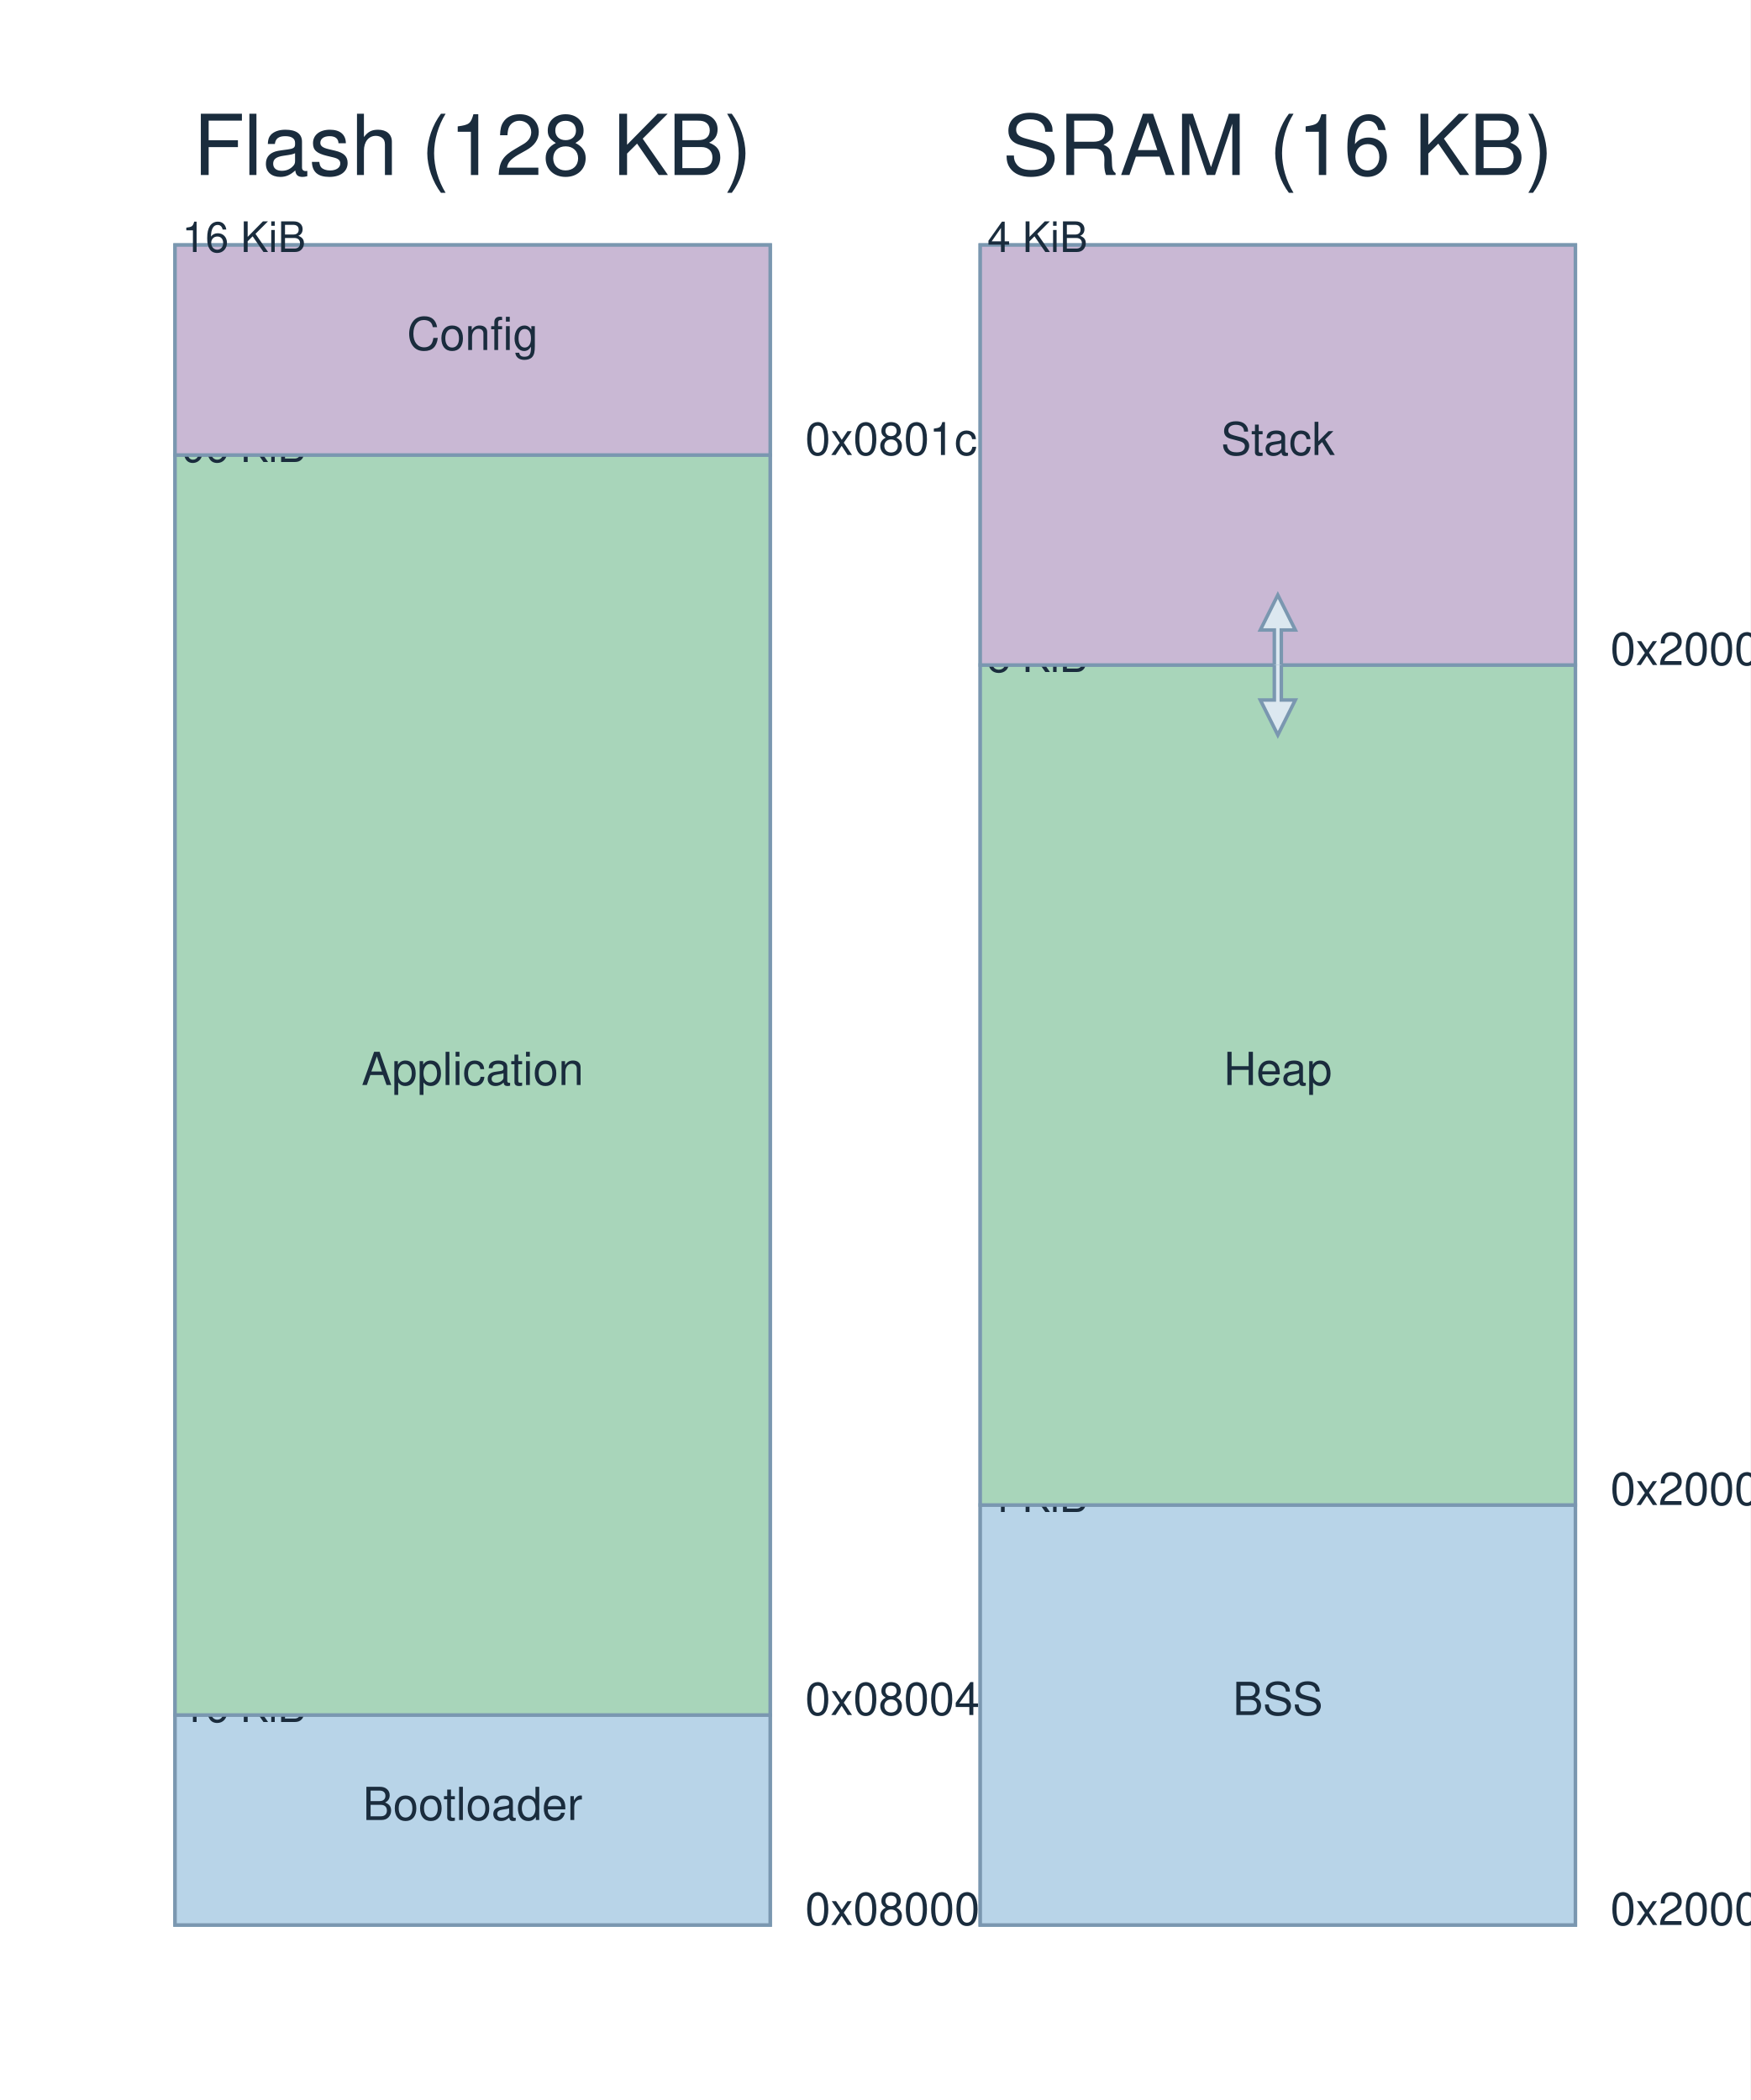
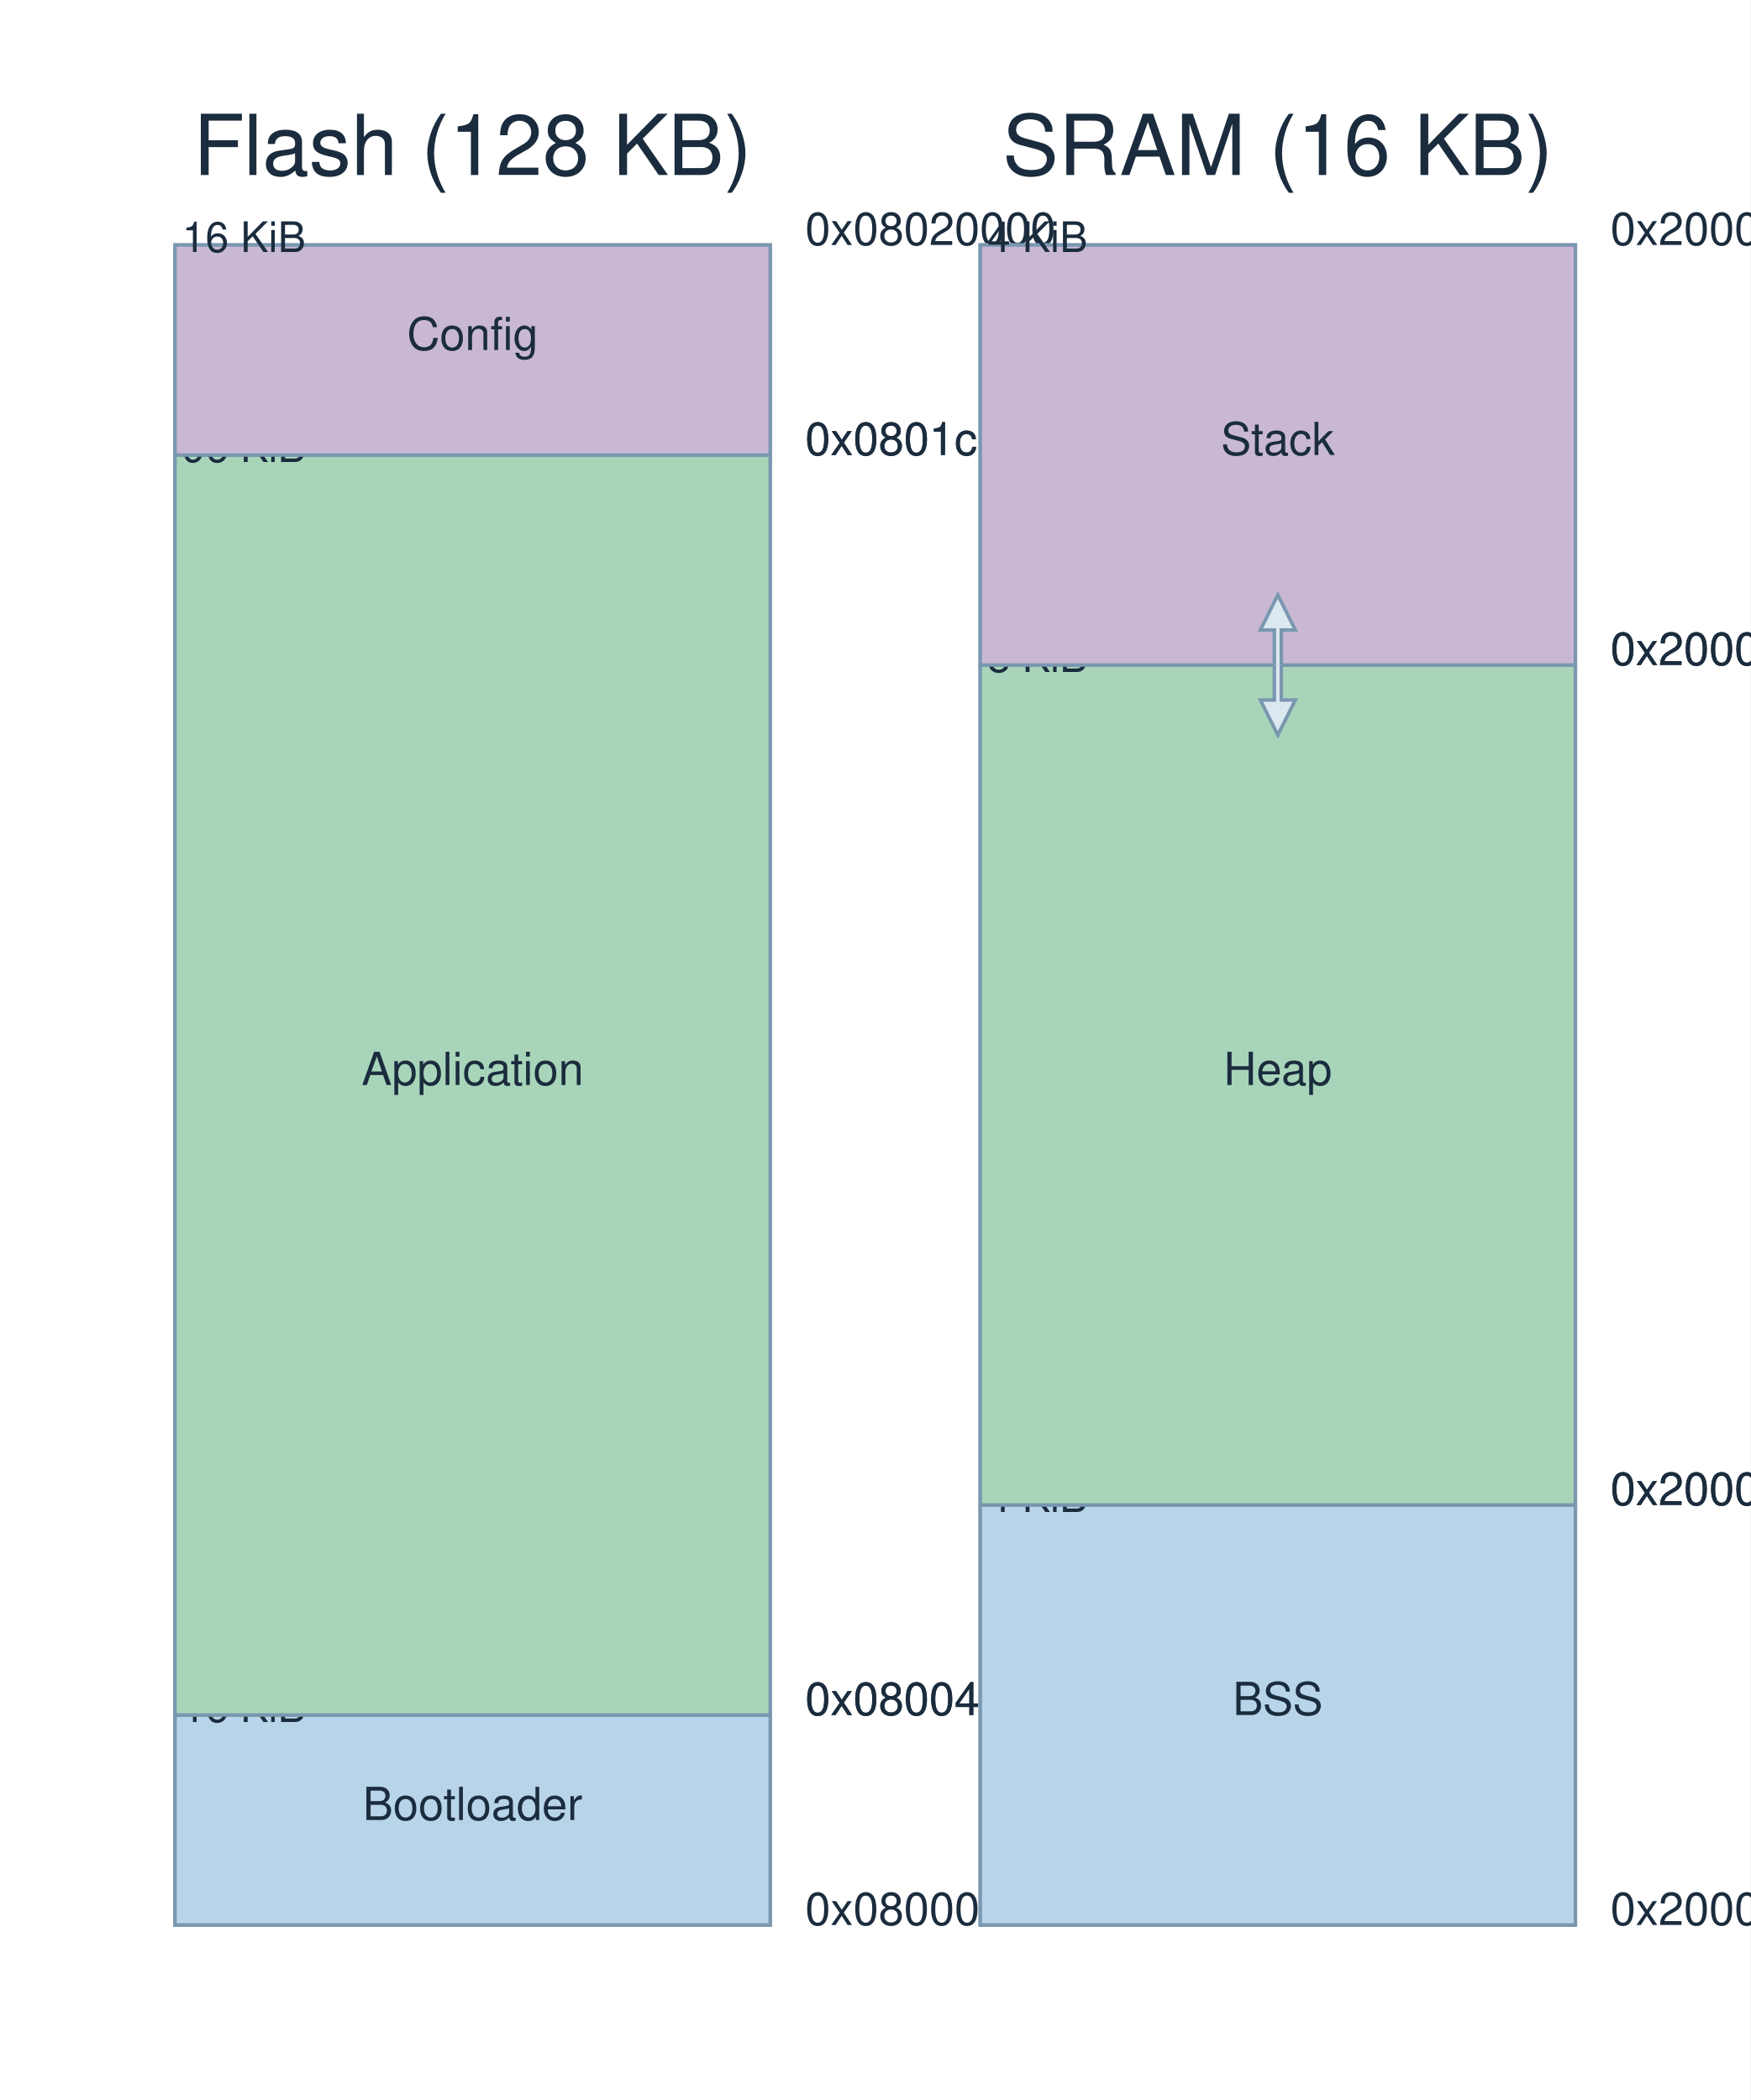
<svg xmlns="http://www.w3.org/2000/svg" width="500" height="600" viewBox="0 0 500 600">
  <rect x="0" y="0" width="500" height="600" fill="#ffffff" />
  <g />
  <g>
    <text x="85.0" y="-20" stroke="none" fill="#1a2c3d" stroke-width="0" font-size="24px" font-weight="normal" font-family="Helvetica" text-anchor="middle" alignment-baseline="middle" transform="translate(50,70)">Flash (128 KB)</text>
    <g transform="translate(50,70)">
      <rect x="0" y="0" width="170" height="480" fill="#ffffff" stroke="#7a97b0" stroke-width="1" />
      <rect x="0" y="420.0" width="170" height="60.0" fill="#b8d4e8" stroke="#7a97b0" stroke-width="1" />
      <text x="85.0" y="450.0" stroke="none" fill="#1a2c3d" stroke-width="0" font-size="13" font-weight="normal" font-family="Helvetica" text-anchor="middle" alignment-baseline="middle">Bootloader</text>
      <text x="180" y="480.0" stroke="none" fill="#1a2c3d" stroke-width="0" font-size="13" font-weight="normal" font-family="Helvetica" text-anchor="start" alignment-baseline="middle">0x08000000</text>
+       <text x="180" y="420.0" stroke="none" fill="#1a2c3d" stroke-width="0" font-size="13" font-weight="normal" font-family="Helvetica" text-anchor="start" alignment-baseline="middle">0x08004000</text>
      <text x="2" y="422.0" stroke="none" fill="#1a2c3d" stroke-width="0" font-size="12px" font-weight="normal" font-family="Helvetica" text-anchor="start" alignment-baseline="hanging">16 KiB</text>
      <rect x="0" y="60.0" width="170" height="360.0" fill="#a8d5ba" stroke="#7a97b0" stroke-width="1" />
      <text x="85.0" y="240.0" stroke="none" fill="#1a2c3d" stroke-width="0" font-size="13" font-weight="normal" font-family="Helvetica" text-anchor="middle" alignment-baseline="middle">Application</text>
      <text x="180" y="420.0" stroke="none" fill="#1a2c3d" stroke-width="0" font-size="13" font-weight="normal" font-family="Helvetica" text-anchor="start" alignment-baseline="middle">0x08004000</text>
+       <text x="180" y="60.0" stroke="none" fill="#1a2c3d" stroke-width="0" font-size="13" font-weight="normal" font-family="Helvetica" text-anchor="start" alignment-baseline="middle">0x0801c000</text>
      <text x="2" y="62.0" stroke="none" fill="#1a2c3d" stroke-width="0" font-size="12px" font-weight="normal" font-family="Helvetica" text-anchor="start" alignment-baseline="hanging">96 KiB</text>
      <rect x="0" y="0.0" width="170" height="60.0" fill="#c9b8d4" stroke="#7a97b0" stroke-width="1" />
      <text x="85.0" y="30.0" stroke="none" fill="#1a2c3d" stroke-width="0" font-size="13" font-weight="normal" font-family="Helvetica" text-anchor="middle" alignment-baseline="middle">Config</text>
      <text x="180" y="60.0" stroke="none" fill="#1a2c3d" stroke-width="0" font-size="13" font-weight="normal" font-family="Helvetica" text-anchor="start" alignment-baseline="middle">0x0801c000</text>
+       <text x="180" y="0.0" stroke="none" fill="#1a2c3d" stroke-width="0" font-size="13" font-weight="normal" font-family="Helvetica" text-anchor="start" alignment-baseline="middle">0x08020000</text>
      <text x="2" y="2.0" stroke="none" fill="#1a2c3d" stroke-width="0" font-size="12px" font-weight="normal" font-family="Helvetica" text-anchor="start" alignment-baseline="hanging">16 KiB</text>
    </g>
  </g>
  <g>
    <text x="85.0" y="-20" stroke="none" fill="#1a2c3d" stroke-width="0" font-size="24px" font-weight="normal" font-family="Helvetica" text-anchor="middle" alignment-baseline="middle" transform="translate(280,70)">SRAM (16 KB)</text>
    <g transform="translate(280,70)">
      <rect x="0" y="0" width="170" height="480" fill="#ffffff" stroke="#7a97b0" stroke-width="1" />
      <rect x="0" y="360.0" width="170" height="120.0" fill="#b8d4e8" stroke="#7a97b0" stroke-width="1" />
      <text x="85.0" y="420.0" stroke="none" fill="#1a2c3d" stroke-width="0" font-size="13" font-weight="normal" font-family="Helvetica" text-anchor="middle" alignment-baseline="middle">BSS</text>
      <text x="180" y="480.0" stroke="none" fill="#1a2c3d" stroke-width="0" font-size="13" font-weight="normal" font-family="Helvetica" text-anchor="start" alignment-baseline="middle">0x20000000</text>
+       <text x="180" y="360.0" stroke="none" fill="#1a2c3d" stroke-width="0" font-size="13" font-weight="normal" font-family="Helvetica" text-anchor="start" alignment-baseline="middle">0x20001000</text>
      <text x="2" y="362.0" stroke="none" fill="#1a2c3d" stroke-width="0" font-size="12px" font-weight="normal" font-family="Helvetica" text-anchor="start" alignment-baseline="hanging">4 KiB</text>
      <rect x="0" y="120.0" width="170" height="240.0" fill="#a8d5ba" stroke="#7a97b0" stroke-width="1" />
      <text x="85.0" y="240.0" stroke="none" fill="#1a2c3d" stroke-width="0" font-size="13" font-weight="normal" font-family="Helvetica" text-anchor="middle" alignment-baseline="middle">Heap</text>
      <text x="180" y="360.0" stroke="none" fill="#1a2c3d" stroke-width="0" font-size="13" font-weight="normal" font-family="Helvetica" text-anchor="start" alignment-baseline="middle">0x20001000</text>
+       <text x="180" y="120.0" stroke="none" fill="#1a2c3d" stroke-width="0" font-size="13" font-weight="normal" font-family="Helvetica" text-anchor="start" alignment-baseline="middle">0x20003000</text>
      <text x="2" y="122.0" stroke="none" fill="#1a2c3d" stroke-width="0" font-size="12px" font-weight="normal" font-family="Helvetica" text-anchor="start" alignment-baseline="hanging">8 KiB</text>
      <rect x="0" y="0.0" width="170" height="120.0" fill="#c9b8d4" stroke="#7a97b0" stroke-width="1" />
      <text x="85.0" y="60.0" stroke="none" fill="#1a2c3d" stroke-width="0" font-size="13" font-weight="normal" font-family="Helvetica" text-anchor="middle" alignment-baseline="middle">Stack</text>
      <text x="180" y="120.0" stroke="none" fill="#1a2c3d" stroke-width="0" font-size="13" font-weight="normal" font-family="Helvetica" text-anchor="start" alignment-baseline="middle">0x20003000</text>
+       <text x="180" y="0.0" stroke="none" fill="#1a2c3d" stroke-width="0" font-size="13" font-weight="normal" font-family="Helvetica" text-anchor="start" alignment-baseline="middle">0x20004000</text>
      <text x="2" y="2.0" stroke="none" fill="#1a2c3d" stroke-width="0" font-size="12px" font-weight="normal" font-family="Helvetica" text-anchor="start" alignment-baseline="hanging">4 KiB</text>
    </g>
  </g>
  <g>
    <g transform="translate(50,70)" />
    <g transform="translate(280,70)" />
  </g>
  <g>
    <g transform="translate(50,70)">
      <g />
      <g />
      <g />
    </g>
    <g transform="translate(280,70)">
      <g />
      <g>
        <polyline points="84.0,120.0 84.0,110.0 80.0,110.0 85.0,100.0 90.0,110.0 86.0,110.0 86.0,120.0" stroke="#7a97b0" stroke-width="1" fill="#dce8f0" />
      </g>
      <g>
        <polyline points="84.0,120.0 84.0,130.0 80.0,130.0 85.0,140.0 90.0,130.0 86.0,130.0 86.0,120.0" stroke="#7a97b0" stroke-width="1" fill="#dce8f0" />
      </g>
    </g>
  </g>
</svg>
